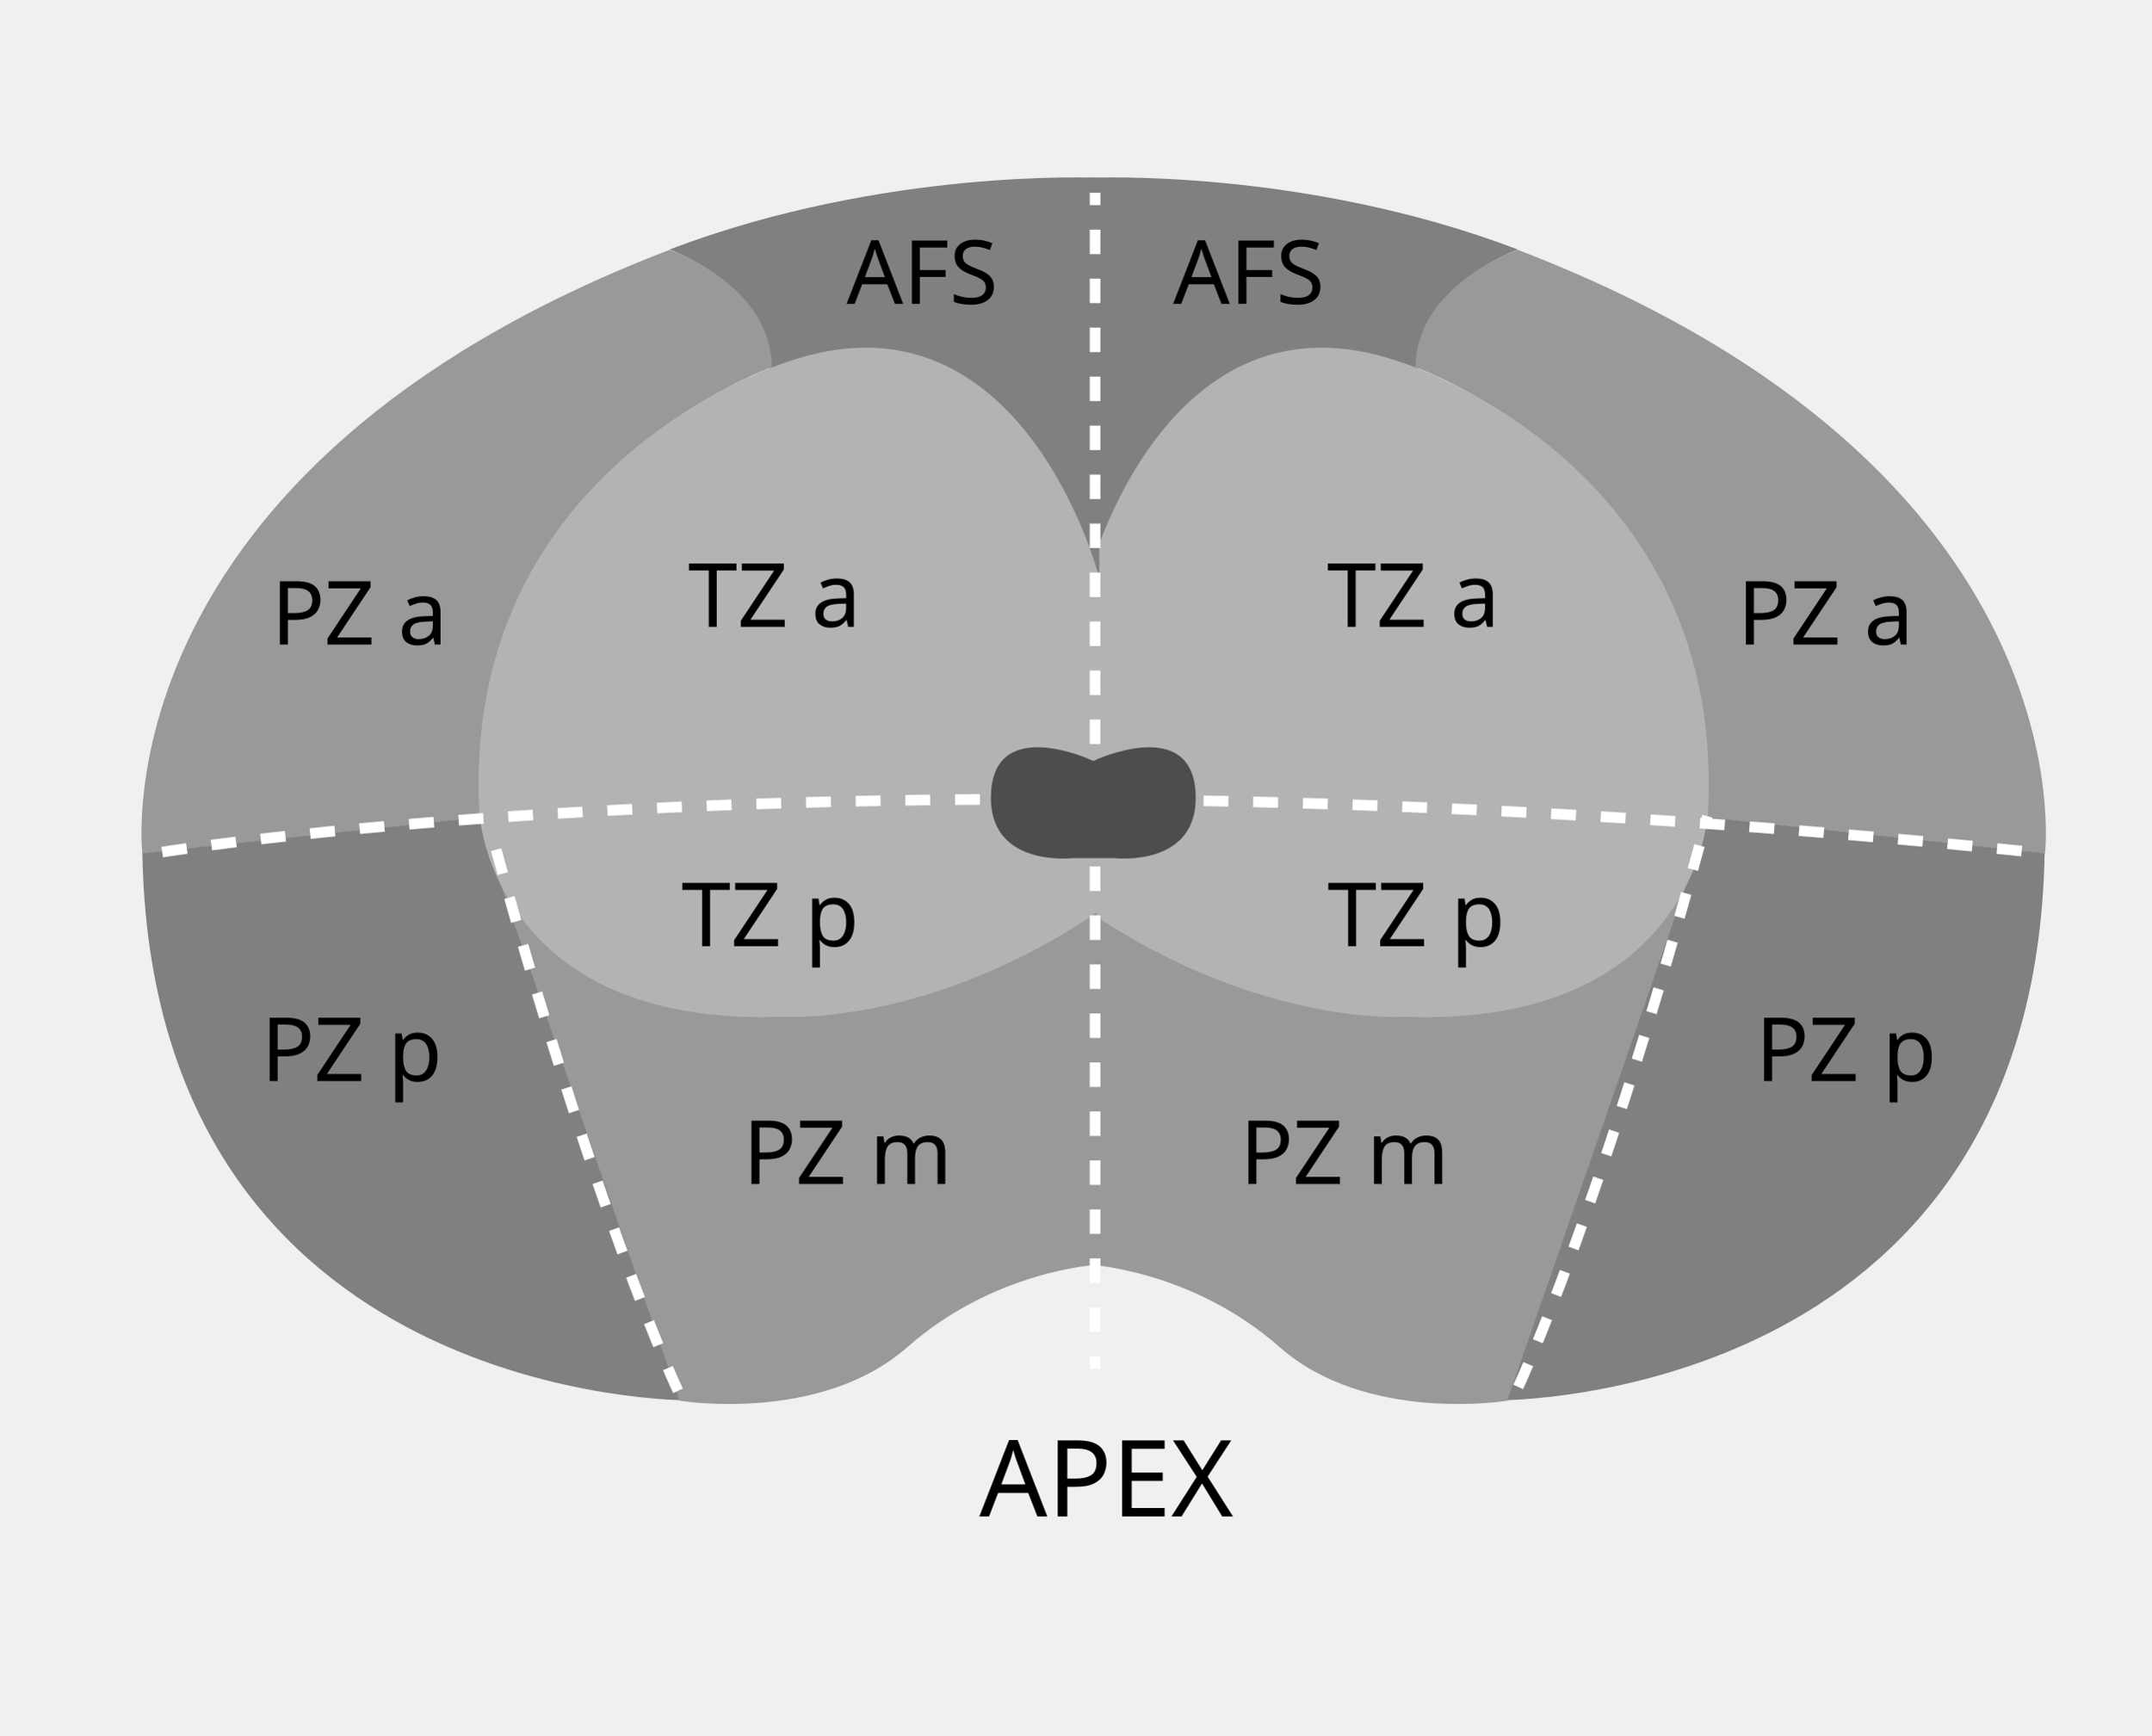
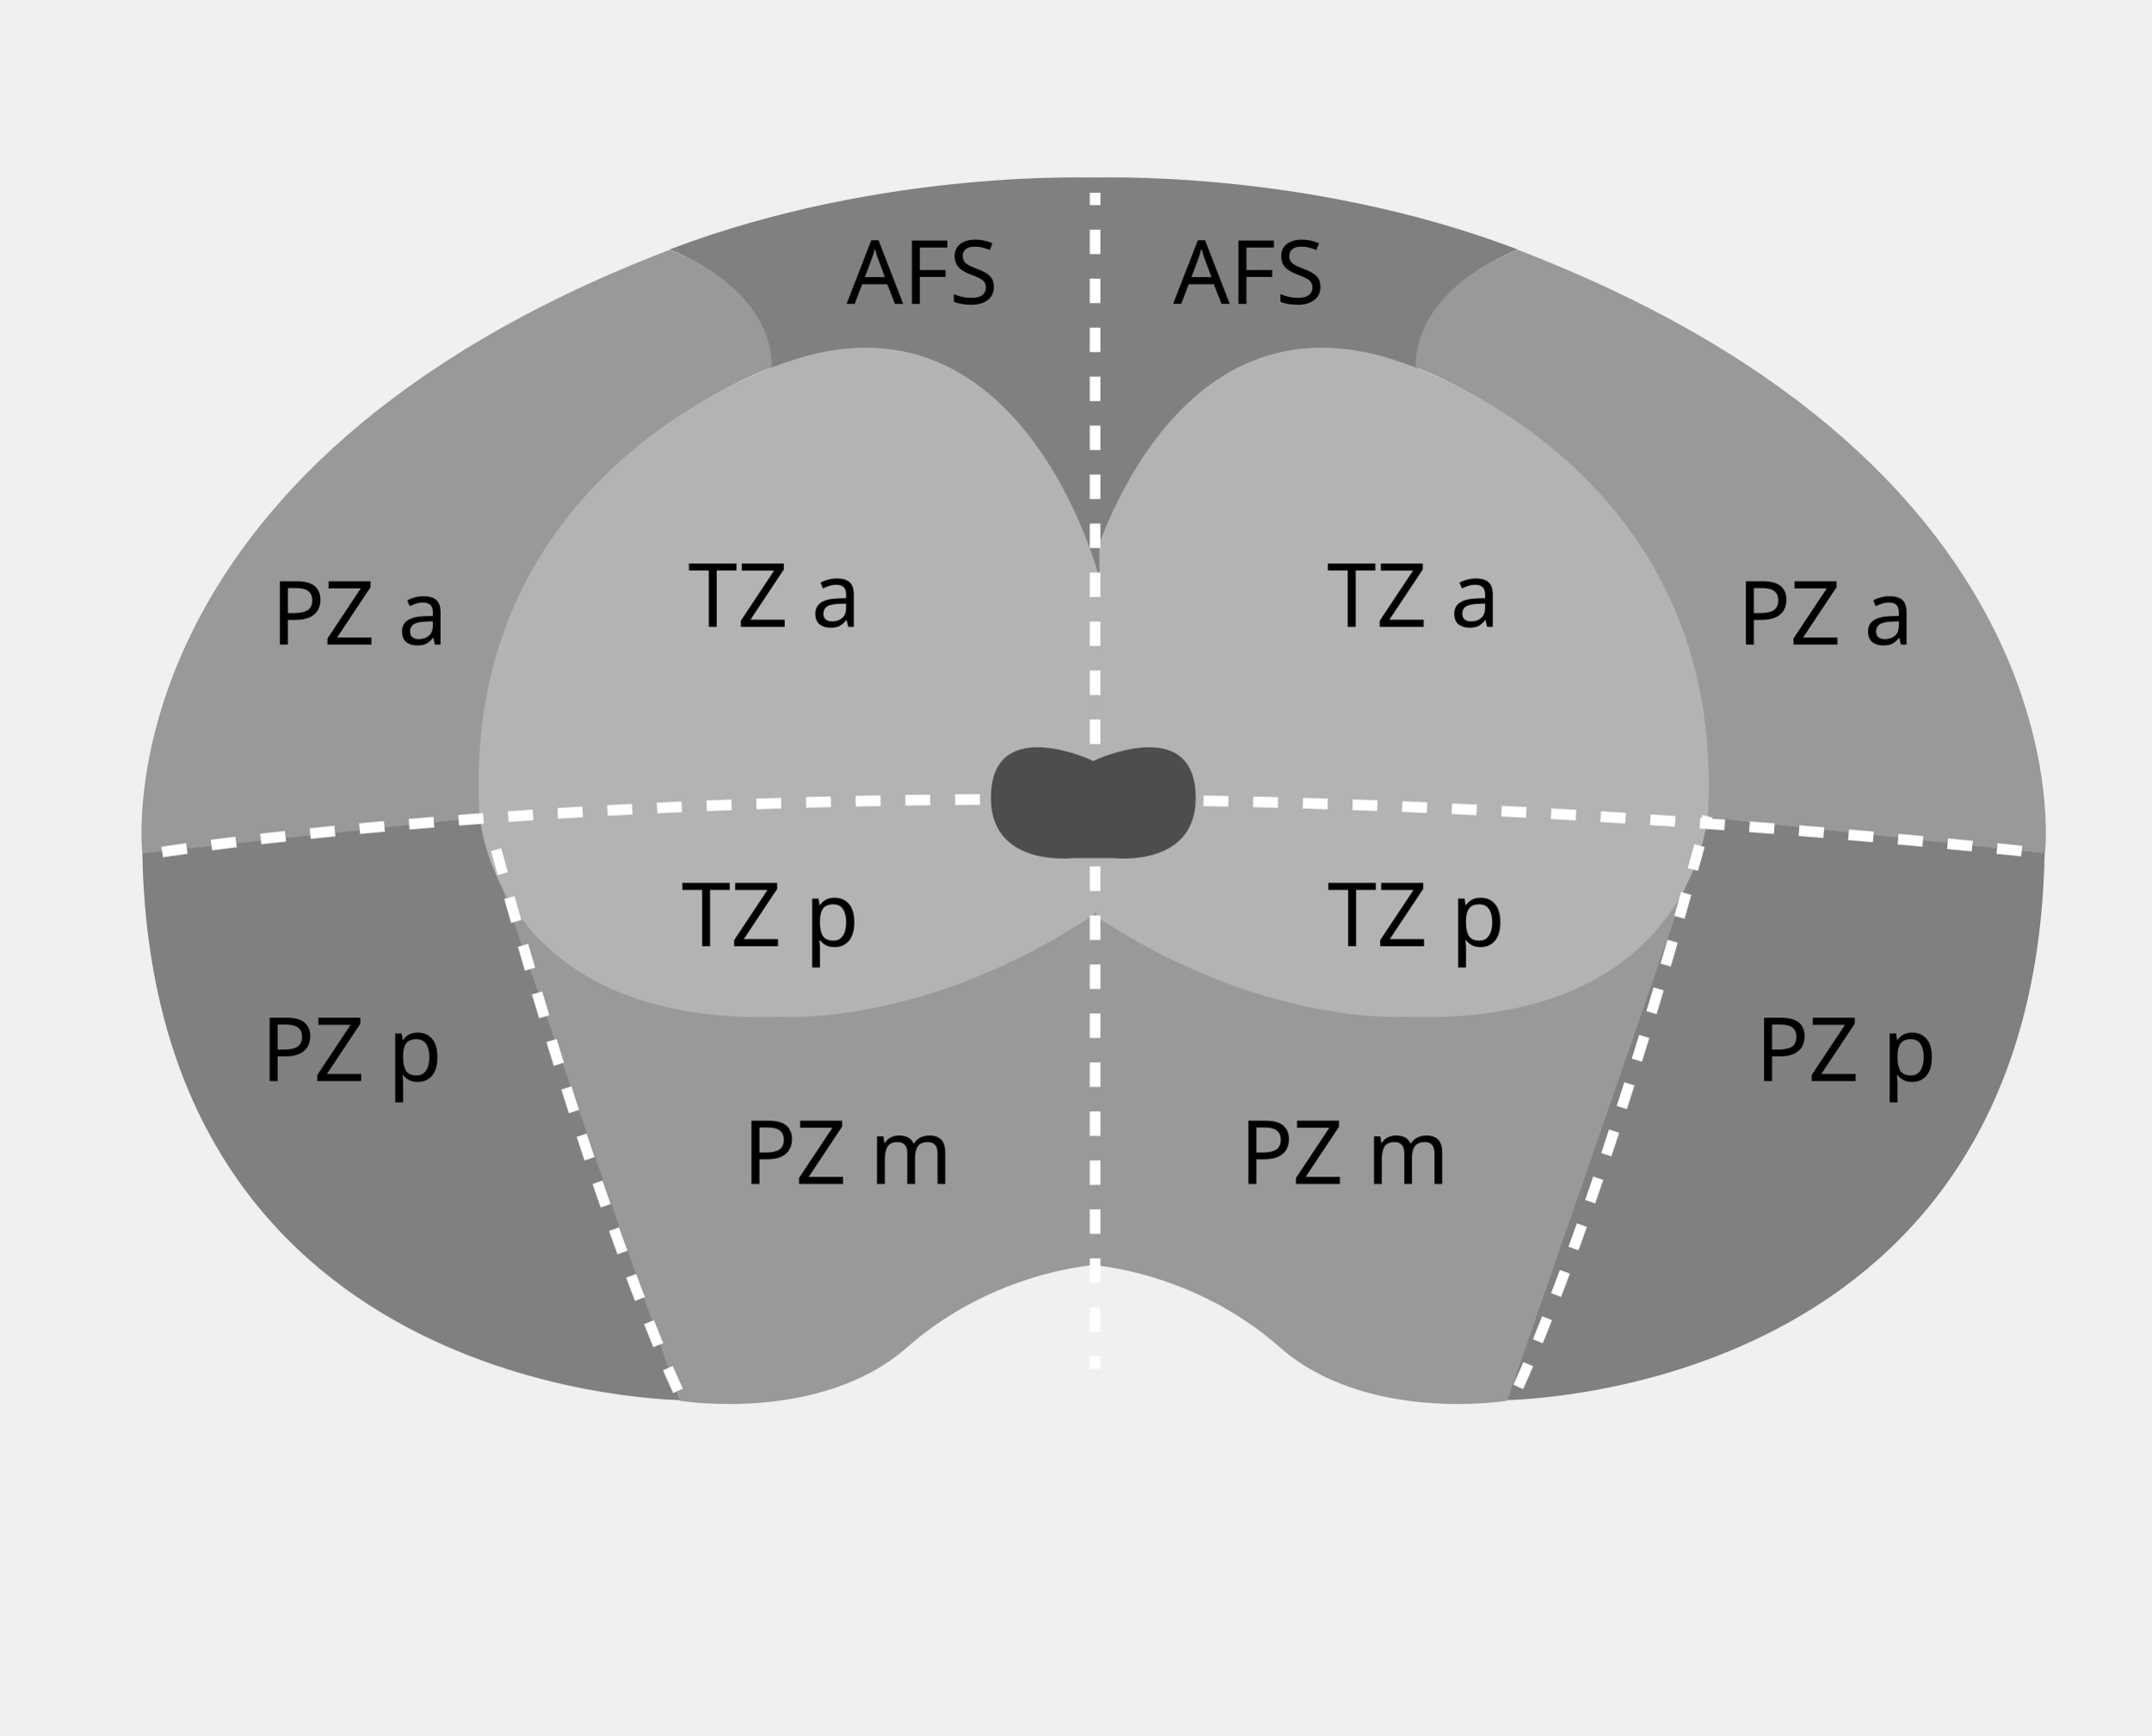
<svg xmlns="http://www.w3.org/2000/svg" version="1.1" x="0px" y="0px" viewBox="0 0 606 489" style="enable-background:new 0 0 606 489;" xml:space="preserve">
  <style type="text/css">
- 	.st0{fill:#CCCCCC;}
- 	.st1{fill:#4D4D4D;}
- 	.st2{opacity:0.5;fill:none;stroke:#000000;stroke-miterlimit:10;}
- 	.st3{fill:#B3B3B3;}
- 	.st4{fill:#808080;}
- 	.st5{fill:#999999;}
- 	.st6{fill:#8C8C8C;}
- 	.st7{fill:none;stroke:#FFFFFF;stroke-width:3;stroke-miterlimit:10;}
- 	.st8{fill:none;stroke:#FFFFFF;stroke-width:3;stroke-miterlimit:10;stroke-dasharray:6.939,6.939;}
- 	.st9{fill:none;stroke:#FFFFFF;stroke-width:3;stroke-miterlimit:10;stroke-dasharray:7;}
- 	.st10{fill:none;stroke:#FFFFFF;stroke-width:3;stroke-miterlimit:10;stroke-dasharray:6.902,6.902;}
- 	.st11{fill:none;}
+ 	.st0{fill:#CCCCCC;cursor: pointer;}
+ 	.st1{fill:#4D4D4D;cursor: pointer;}
+ 	.st2{opacity:0.5;fill:none;stroke:#000000;stroke-miterlimit:10;cursor: pointer;}
+ 	.st3{fill:#B3B3B3;cursor: pointer;}
+ 	.st4{fill:#808080;cursor: pointer;}
+ 	.st5{fill:#999999;cursor: pointer;}
+ 	.st6{fill:#8C8C8C;cursor: pointer;}
+ 	.st7{fill:none;stroke:#FFFFFF;stroke-width:3;stroke-miterlimit:10;cursor: pointer;}
+ 	.st8{fill:none;stroke:#FFFFFF;stroke-width:3;stroke-miterlimit:10;stroke-dasharray:6.939,6.939;cursor: pointer;}
+ 	.st9{fill:none;stroke:#FFFFFF;stroke-width:3;stroke-miterlimit:10;stroke-dasharray:7;cursor: pointer;}
+ 	.st10{fill:none;stroke:#FFFFFF;stroke-width:3;stroke-miterlimit:10;stroke-dasharray:6.902,6.902;cursor: pointer;}
+ 	.st11{fill:none;cursor: pointer;}
	.st12{font-family:'MyriadPro-Regular';}
	.st13{font-size:30px;}
- 	.st14{font-family:'MyriadPro-Bold';}
- 	.st15{font-size:25px;}
+ 	.st14{font-family:'MyriadPro-Bold';cursor: pointer;}
+ 	.st15{font-size:25px;cursor: pointer;}

- 	.colorHovered{fill:#e5e5e5}
- 	.colorSelected{fill:#33cccc !important}
+ 	.colorHovered{fill:#e5e5e5;cursor: pointer;}
+ 	.colorSelected{fill:#33cccc !important;cursor: pointer;}
</style>
  <g id="_x31_">
</g>
  <g id="_x32_">
</g>
  <g id="_x33_">
    <path class="st4" id="AFSapexrechts" d="M306.5,168.3V50.1c0,0,60.5-2.9,121.1,20.2c0,0-29.6,10.8-28.1,33.9C399.5,104.2,330.3,73.9,306.5,168.3z" />
    <path class="st5" id="PZaapexrechts" d="M398.8,103.5c0,0,86.5,30.3,82.2,126.9l95.1,10.1c0,0,13-108.1-148.5-170.1C427.6,70.3,398.8,80.4,398.8,103.5   z" />
    <path class="st4" id="PZpapexrechts" d="M480.9,230.3l-59.1,164.3c0,0,151.4,1.4,154.2-154.2L480.9,230.3z" />
    <path class="st5" id="PZmapexrechts" d="M307.2,356.4V257c0,0,111.7,71.4,167.9-7.9l-50.5,145.6c0,0-39.6,6.5-64.1-15.1S307.2,356.4,307.2,356.4z" />
    <path class="st3" id="TZpapexrechts" d="M308,257.7v-17.3c0,0,28.8,5.8,28.8-15.9l144.2,5.8c0,0-4.3,59.1-85.1,56.2C395.9,286.5,355.5,289.4,308,257.7   z" />
    <path class="st3" id="TZaapexrechts" d="M308,214.4l-1.4-51.9c0,0,21.6-83.6,87.9-60.5c0,0,93.7,28.8,86.5,129.7L336.8,226   C336.8,226,339,202.2,308,214.4z" />
    <path class="st4" id="AFSapexlinks" d="M309.7,168.3V50.1c0,0-60.5-2.9-121.1,20.2c0,0,29.6,10.8,28.1,33.9C216.7,104.2,285.9,73.9,309.7,168.3z" />
    <path class="st5" id="PZaapexlinks" d="M217.4,103.5c0,0-86.5,30.3-82.2,126.9l-95.1,10.1c0,0-13-108.1,148.5-170.1   C188.6,70.3,217.4,80.4,217.4,103.5z" />
    <path class="st4" id="PZpapexlinks" d="M135.2,230.3l59.1,164.3c0,0-151.4,1.4-154.2-154.2L135.2,230.3z" />
    <path class="st5" id="PZmapexlinks" d="M308.9,356.4V257c0,0-111.7,71.4-167.9-7.9l50.5,145.6c0,0,39.6,6.5,64.1-15.1S308.9,356.4,308.9,356.4z" />
    <path class="st3" id="TZpapexlinks" d="M308.2,257.7v-17.3c0,0-28.8,5.8-28.8-15.9l-144.2,5.8c0,0,4.3,59.1,85.1,56.2   C220.3,286.5,260.6,289.4,308.2,257.7z" />
    <path class="st3" id="TZaapexlinks" d="M308.2,214.4l1.4-51.9c0,0-21.6-83.6-87.9-60.5c0,0-93.7,28.8-86.5,129.7l144.2-5.8   C279.4,226,277.2,202.2,308.2,214.4z" />
    <path class="st9" d="M191,391.9c0,0-23.4-49.1-53-159" />
    <path class="st9" d="M427.7,390.8c0,0,23.5-49.6,53.3-160.8" />
    <g>
      <g>
        <line class="st7" x1="308.5" y1="54.3" x2="308.5" y2="57.8" />
        <line class="st10" x1="308.5" y1="64.7" x2="308.5" y2="378.8" />
        <line class="st7" x1="308.5" y1="382.2" x2="308.5" y2="385.7" />
      </g>
    </g>
    <path class="st9" d="M45.7,240.1c0,0,203.9-33.5,526.7,0" />
    <path class="st1" d="M336.8,223.1c-1.4-21.4-28.2-9-28.8-8.7c-0.6-0.3-27.4-12.7-28.8,8.7c-1.4,21.6,23.1,18.7,23.1,18.7h5.7h0.1   h5.7C313.7,241.8,338.2,244.7,336.8,223.1z" />
    <rect x="241" y="406" class="st11" width="136" height="40" />
-     <text transform="matrix(1 0 0 1 275.895 427.2998)" class="st12 st13">APEX</text>
  </g>
  <g id="Beschriftung">
    <text transform="matrix(1 0 0 1 238.4854 85.6221)" class="st14 st15">AFS</text>
    <text transform="matrix(1 0 0 1 193.835 176.6221)" class="st14 st15">TZ a</text>
    <text transform="matrix(1 0 0 1 191.96 266.6221)" class="st14 st15">TZ p</text>
    <text transform="matrix(1 0 0 1 494.5479 304.6221)" class="st14 st15">PZ p</text>
    <text transform="matrix(1 0 0 1 73.5479 304.6221)" class="st14 st15">PZ p</text>
    <text transform="matrix(1 0 0 1 76.4229 181.6221)" class="st14 st15">PZ a</text>
    <text transform="matrix(1 0 0 1 489.4229 181.6221)" class="st14 st15">PZ a</text>
    <text transform="matrix(1 0 0 1 373.96 266.6221)" class="st14 st15">TZ p</text>
    <text transform="matrix(1 0 0 1 373.835 176.6221)" class="st14 st15">TZ a</text>
    <text transform="matrix(1 0 0 1 209.2725 333.6221)" class="st14 st15">PZ m</text>
    <text transform="matrix(1 0 0 1 349.2725 333.6221)" class="st14 st15">PZ m</text>
    <text transform="matrix(1 0 0 1 330.4854 85.6221)" class="st14 st15">AFS</text>
  </g>
</svg>
